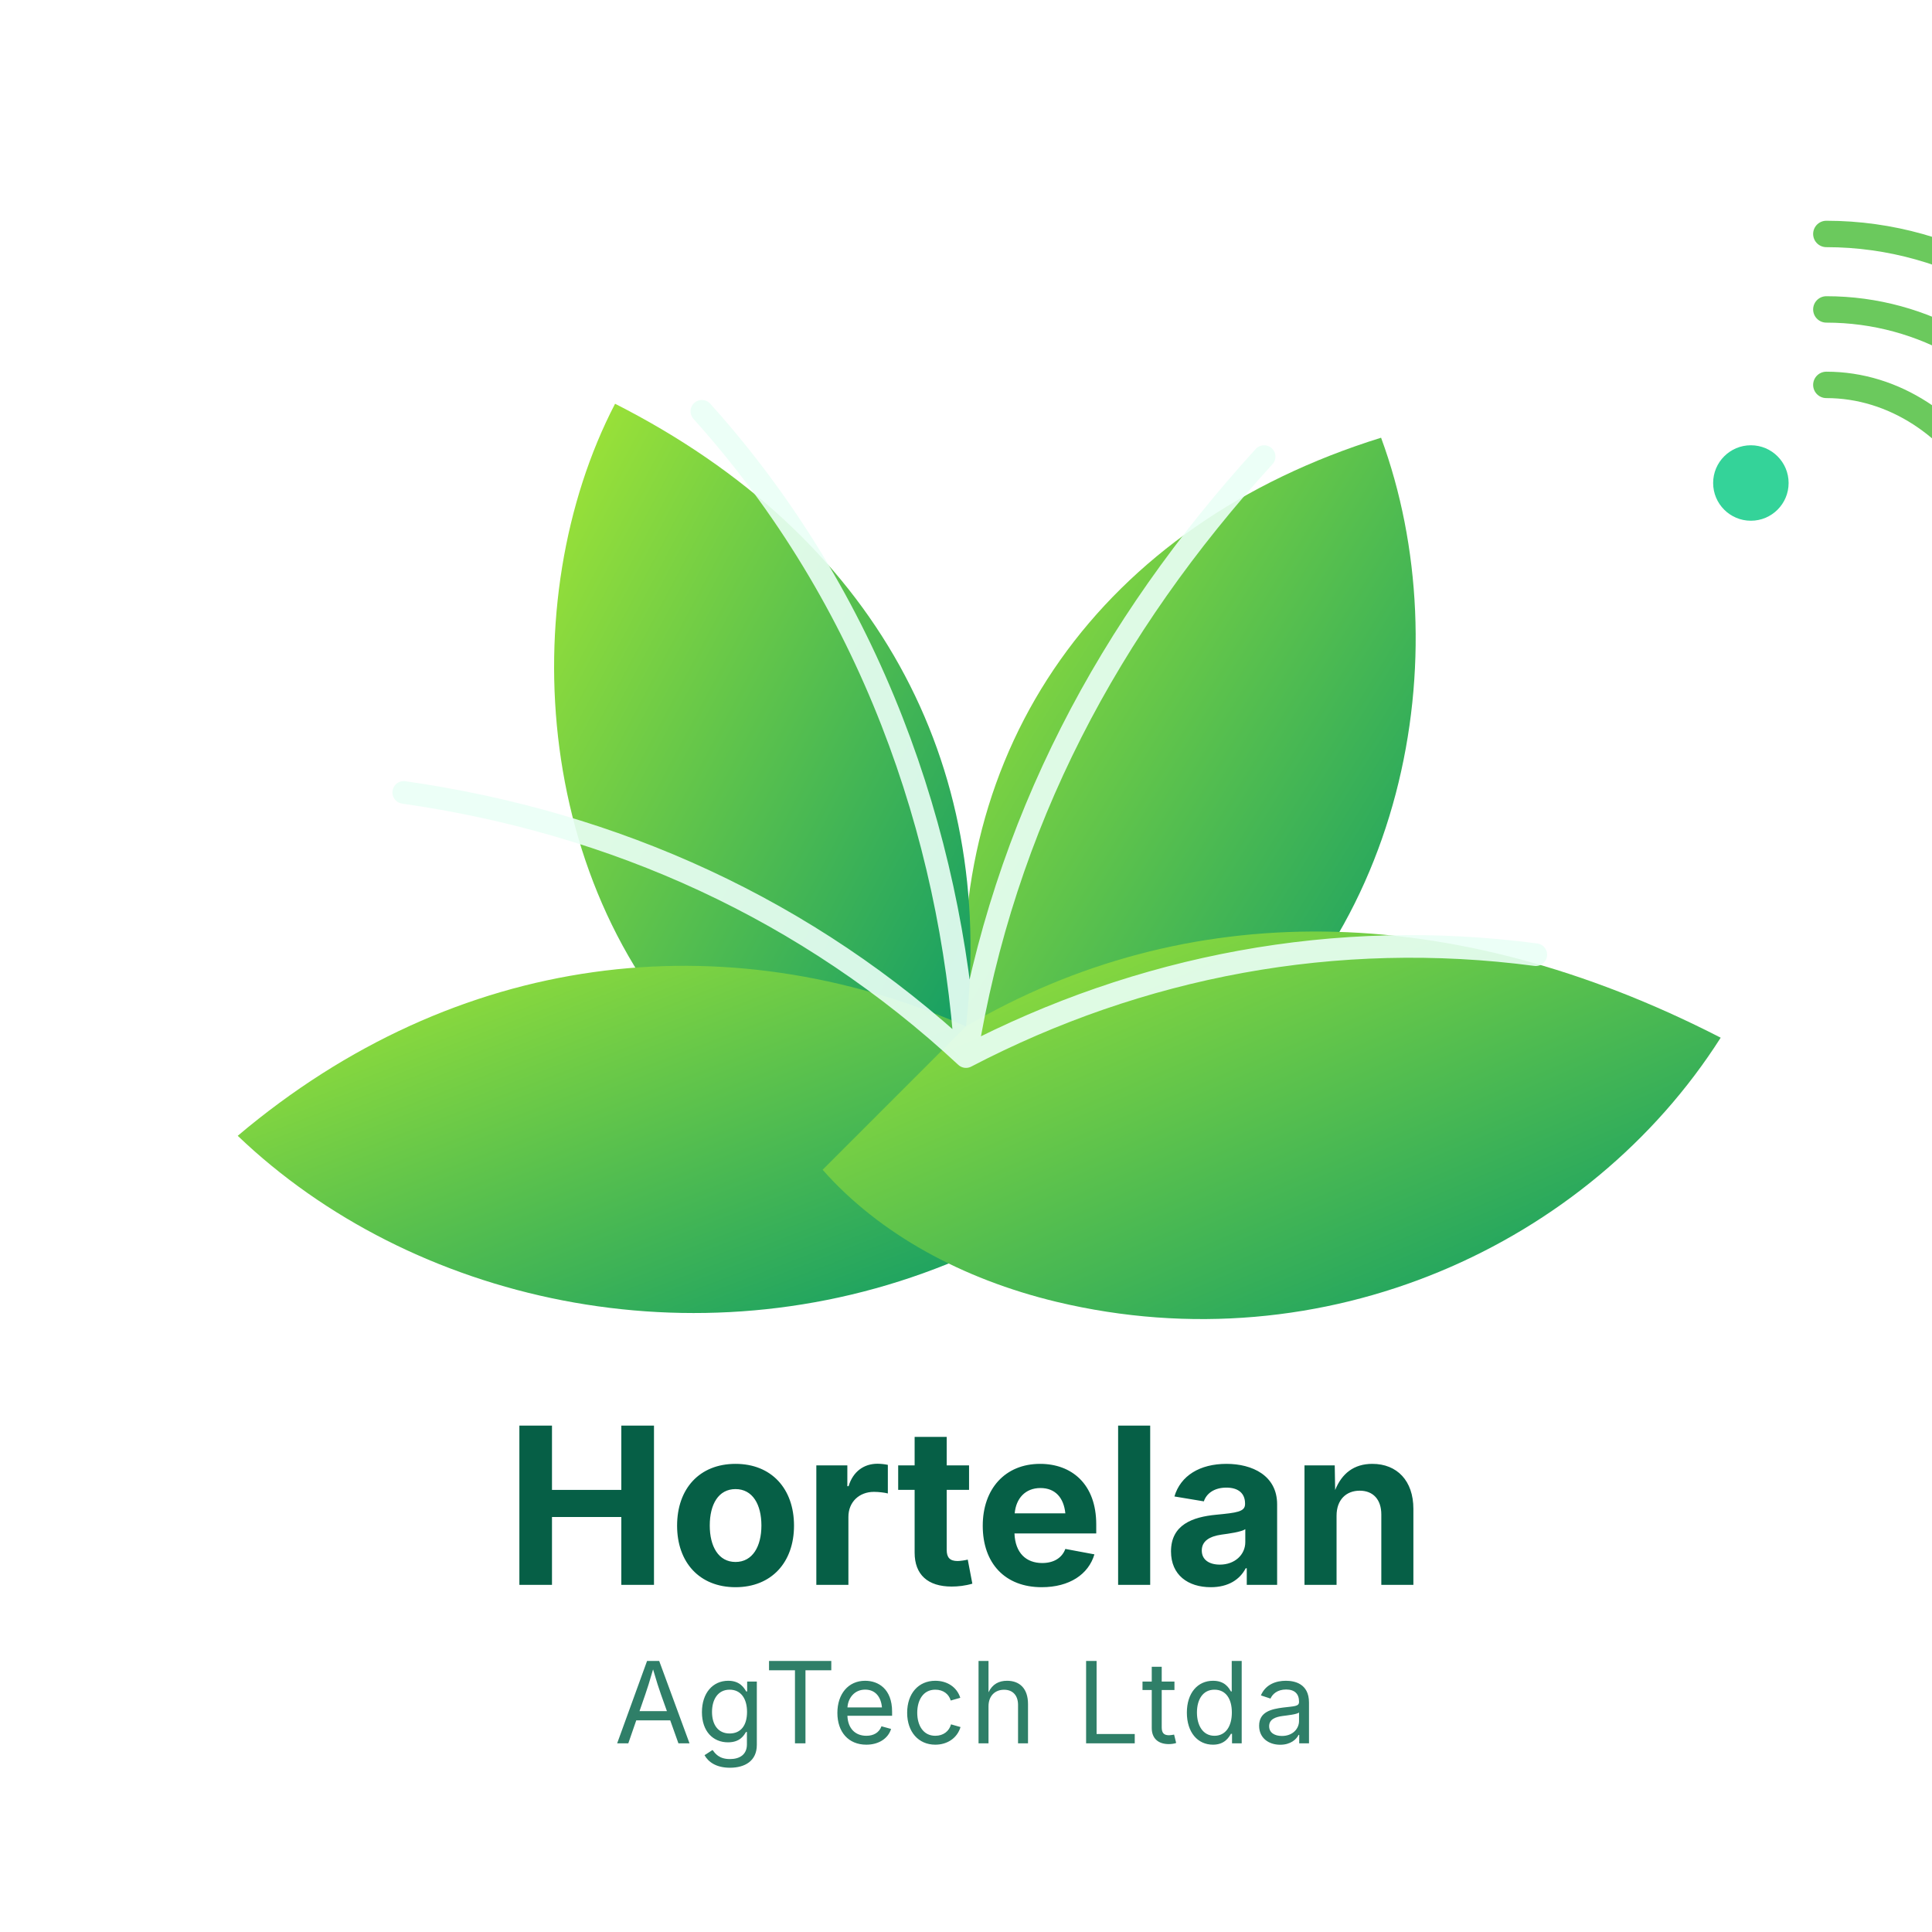
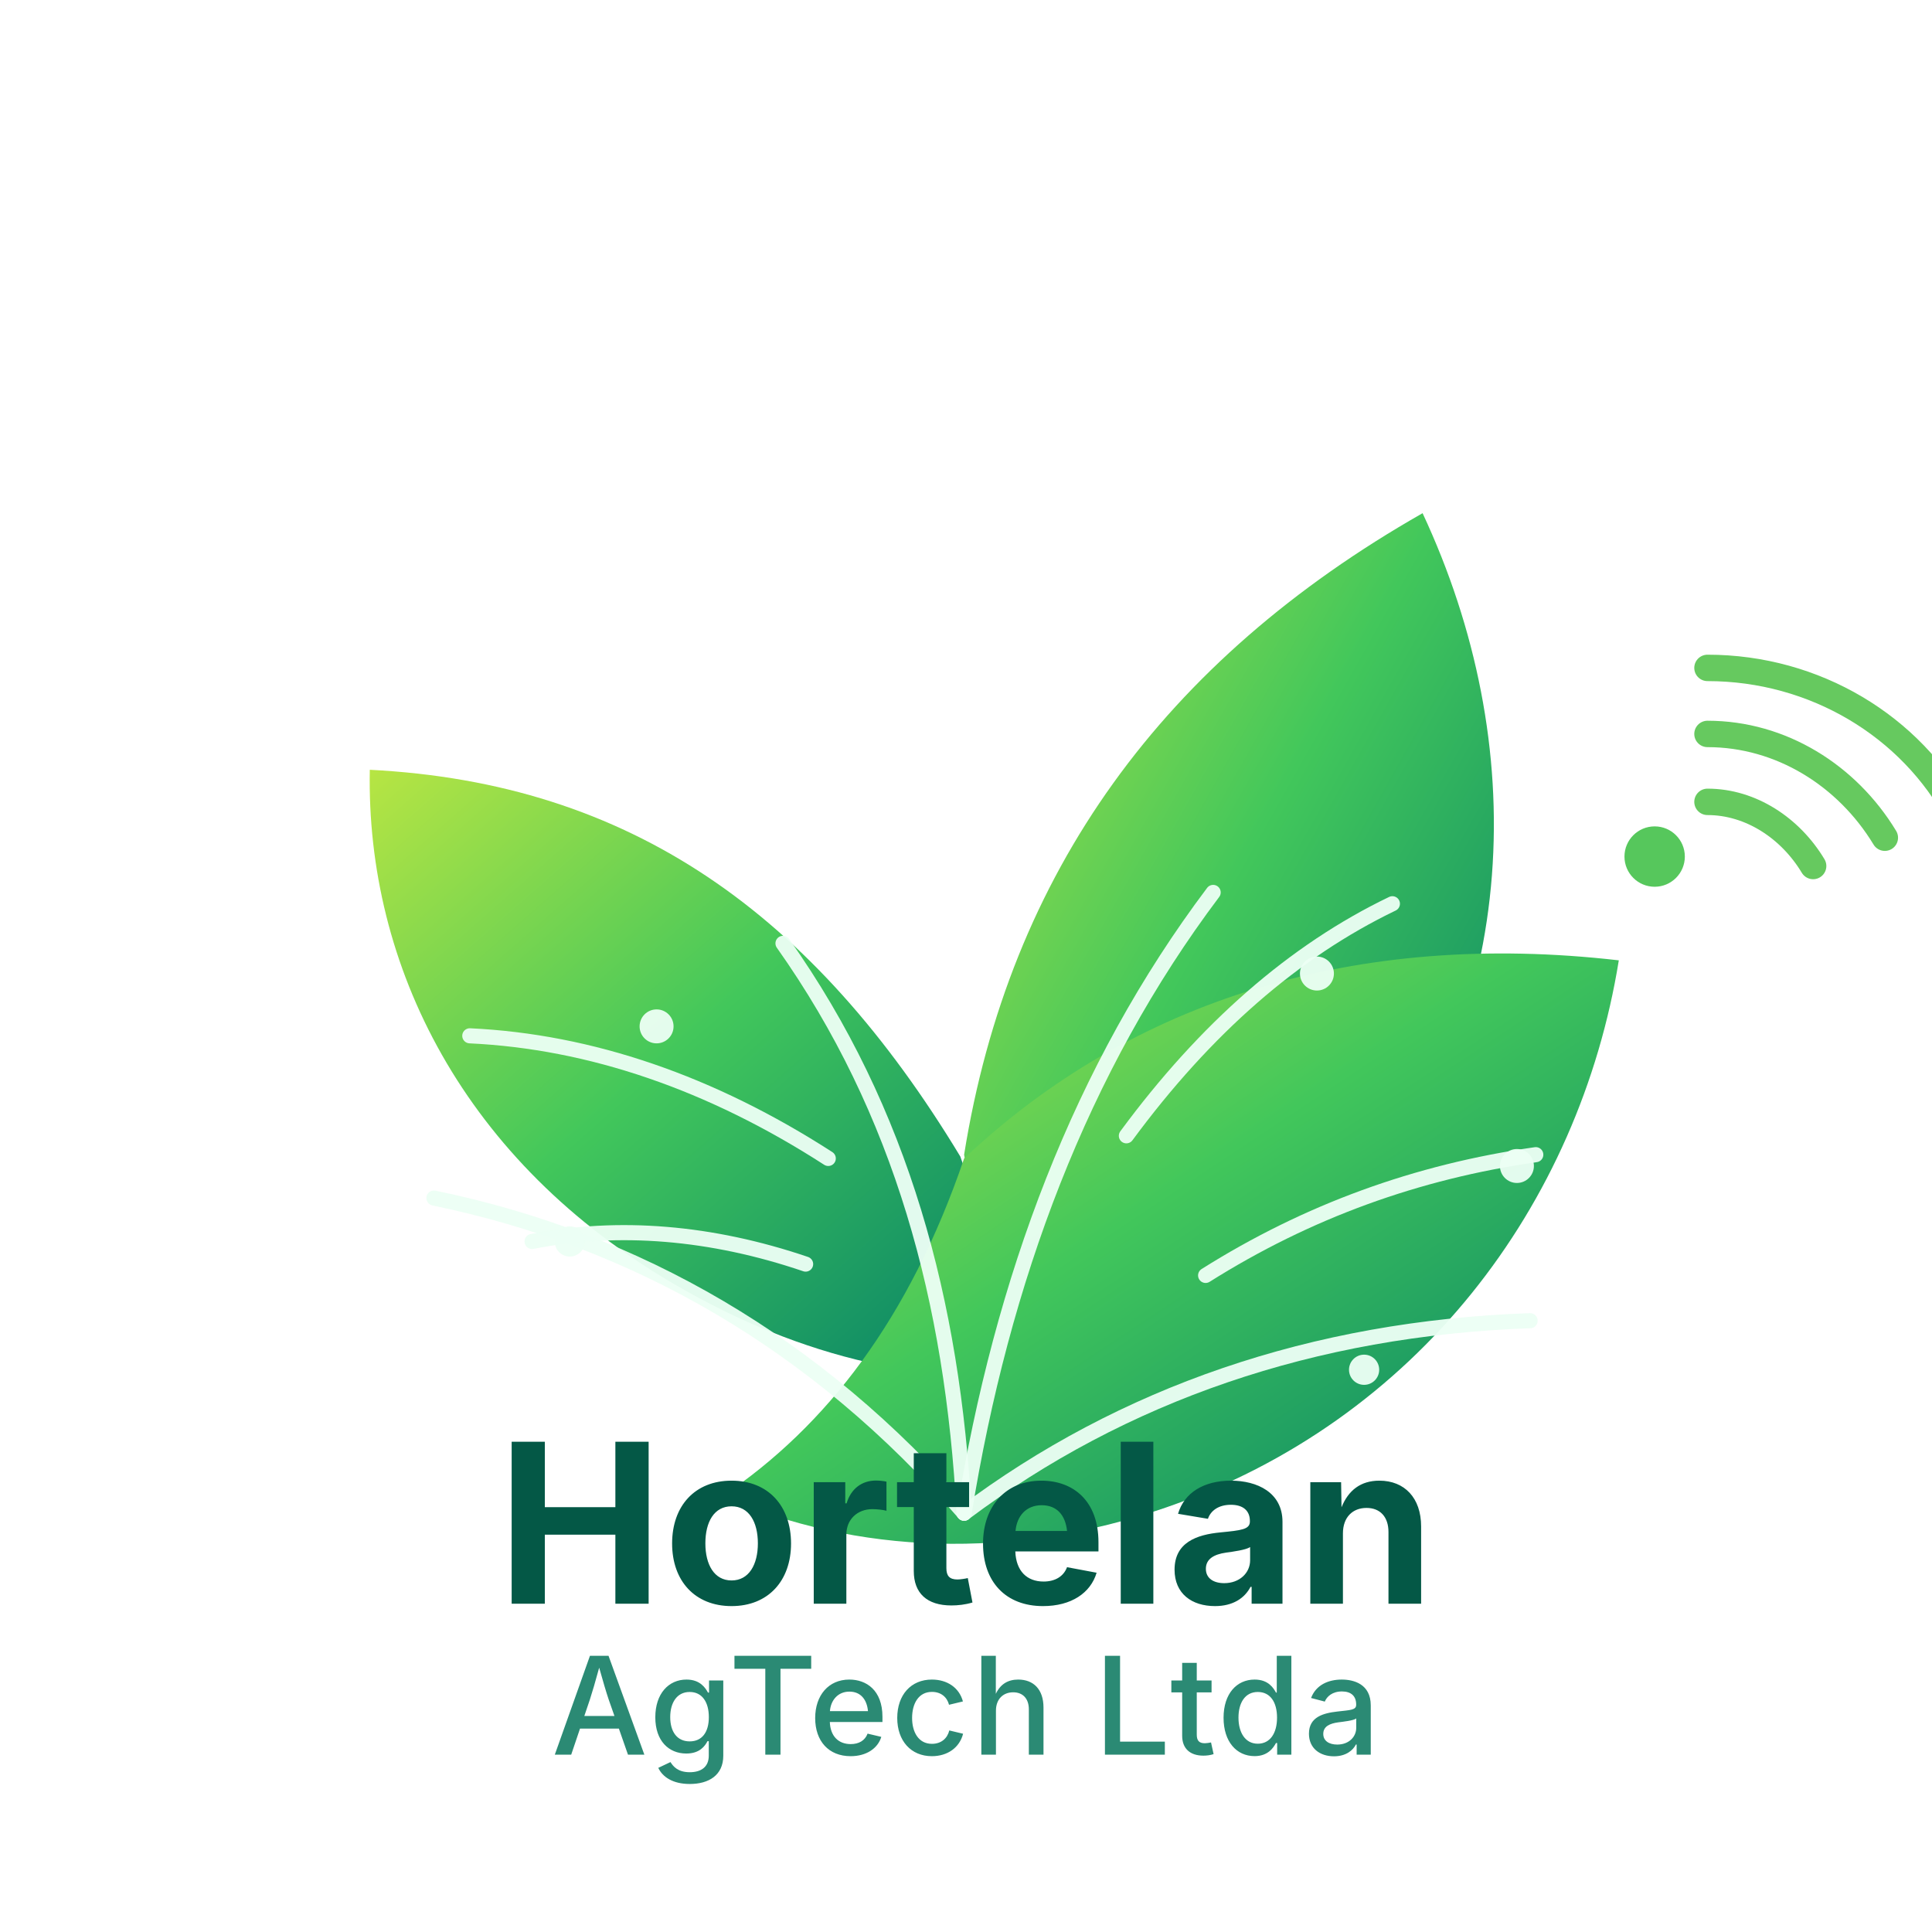
- <svg xmlns="http://www.w3.org/2000/svg" viewBox="0 0 512 512" role="img" aria-label="Logo Hortelan AgTech Ltda">
+ <svg xmlns="http://www.w3.org/2000/svg" viewBox="0 0 1024 1024" role="img" aria-label="Logo Hortelan AgTech Ltda">
  <defs>
-     <linearGradient id="leaf" x1="0" y1="0" x2="1" y2="1">
-       <stop offset="0%" stop-color="#A3E635" />
-       <stop offset="100%" stop-color="#059669" />
+     <linearGradient id="leafGrad" x1="0" y1="0" x2="1" y2="1">
+       <stop offset="0%" stop-color="#b7e543" />
+       <stop offset="45%" stop-color="#42c75b" />
+       <stop offset="100%" stop-color="#007a69" />
    </linearGradient>
    <style>
-       .t1{font:700 58px 'Inter',Arial,sans-serif;fill:#065f46}
-       .t2{font:400 30px 'Inter',Arial,sans-serif;fill:#2f7f68;letter-spacing:1px}
+       .leaf{fill:url(#leafGrad)}
+       .vein{stroke:#ecfff4;stroke-width:8;fill:none;stroke-linecap:round;stroke-linejoin:round;opacity:.95}
+       .node{fill:#ecfff4;opacity:.95}
+       .title{font:700 118px 'Inter',Arial,sans-serif;fill:#045846}
+       .subtitle{font:500 72px 'Inter',Arial,sans-serif;fill:#2b8a74;letter-spacing:1.2px}
+       .wifi{stroke:#66c95f;stroke-width:14;stroke-linecap:round;fill:none}
+       .dot{fill:#56c75c}
    </style>
  </defs>
-   <g transform="translate(96 40)">
-     <path d="M160 232c-6-74 36-133 110-156 21 57 7 136-53 176-20 13-41 18-57 17z" fill="url(#leaf)" />
-     <path d="M160 232c8-70-24-130-93-165-27 52-22 132 29 178 22 20 48 29 64 29z" fill="url(#leaf)" />
-     <path d="M160 232c-64-28-135-20-193 29 46 44 121 61 188 34 23-9 41-23 52-39z" fill="url(#leaf)" />
-     <path d="M160 232c58-34 128-34 200 3-35 55-105 87-176 70-25-6-47-18-62-35z" fill="url(#leaf)" />
-     <path d="M160 240c-4-59-25-121-70-171M160 240c10-62 38-114 79-159M160 240c-42-39-93-62-149-70M160 240c46-24 98-34 151-27" stroke="#eafff6" stroke-width="6" stroke-linecap="round" fill="none" opacity=".9" />
-     <circle cx="368" cy="88" r="10" fill="#34d399" />
-     <path d="M388 62c18 0 34 11 43 27M388 42c26 0 49 14 62 35M388 22c34 0 64 19 81 46" stroke="#6bc95d" stroke-width="7" stroke-linecap="round" fill="none" />
+   <g transform="translate(128 116)">
+     <path class="leaf" d="M381 497c-78-129-175-198-313-205-2 104 50 208 162 273 67 39 136 55 208 47-24-32-42-71-57-115z" />
+     <path class="leaf" d="M383 496c24-150 106-262 243-340 57 122 53 264-36 377-54 69-126 109-206 116 9-43 9-98-1-153z" />
+     <path class="leaf" d="M383 498c89-84 208-121 347-105-21 130-107 244-240 290-81 28-164 25-235-6 55-37 99-94 128-179z" />
+     <path class="vein" d="M383 686c-6-112-33-213-96-302" />
+     <path class="vein" d="M383 686c20-124 62-236 132-329" />
+     <path class="vein" d="M383 686c-78-90-174-145-281-167" />
+     <path class="vein" d="M383 686c84-63 185-98 300-102" />
+     <path class="vein" d="M311 498c-62-40-126-62-190-65" />
+     <path class="vein" d="M299 554c-50-17-99-21-145-12" />
+     <path class="vein" d="M469 486c42-57 89-98 141-123" />
+     <path class="vein" d="M511 560c54-34 112-55 175-64" />
+     <circle class="node" cx="220" cy="428" r="9" />
+     <circle class="node" cx="174" cy="542" r="8" />
+     <circle class="node" cx="570" cy="400" r="9" />
+     <circle class="node" cx="676" cy="502" r="9" />
+     <circle class="node" cx="595" cy="610" r="8" />
+     <circle class="dot" cx="749" cy="338" r="16" />
+     <path class="wifi" d="M777 309c23 0 44 14 56 34" />
+     <path class="wifi" d="M777 273c39 0 74 22 94 55" />
+     <path class="wifi" d="M777 238c57 0 108 31 133 78" />
  </g>
-   <text x="256" y="420" text-anchor="middle" class="t1">Hortelan</text>
-   <text x="256" y="462" text-anchor="middle" class="t2">AgTech Ltda</text>
+   <text x="512" y="850" text-anchor="middle" class="title">Hortelan</text>
+   <text x="512" y="930" text-anchor="middle" class="subtitle">AgTech Ltda</text>
</svg>
